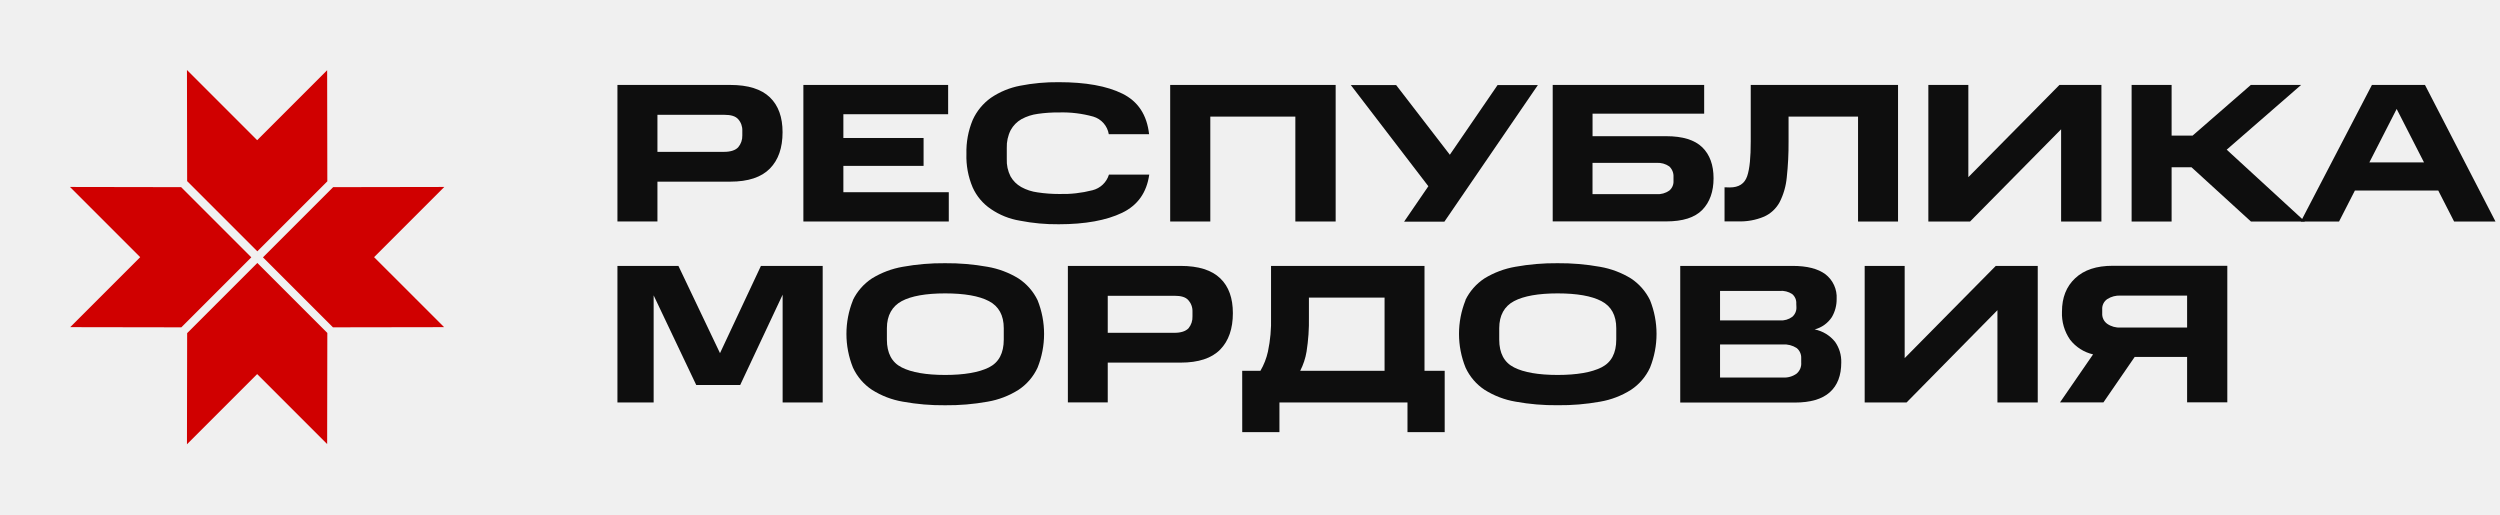
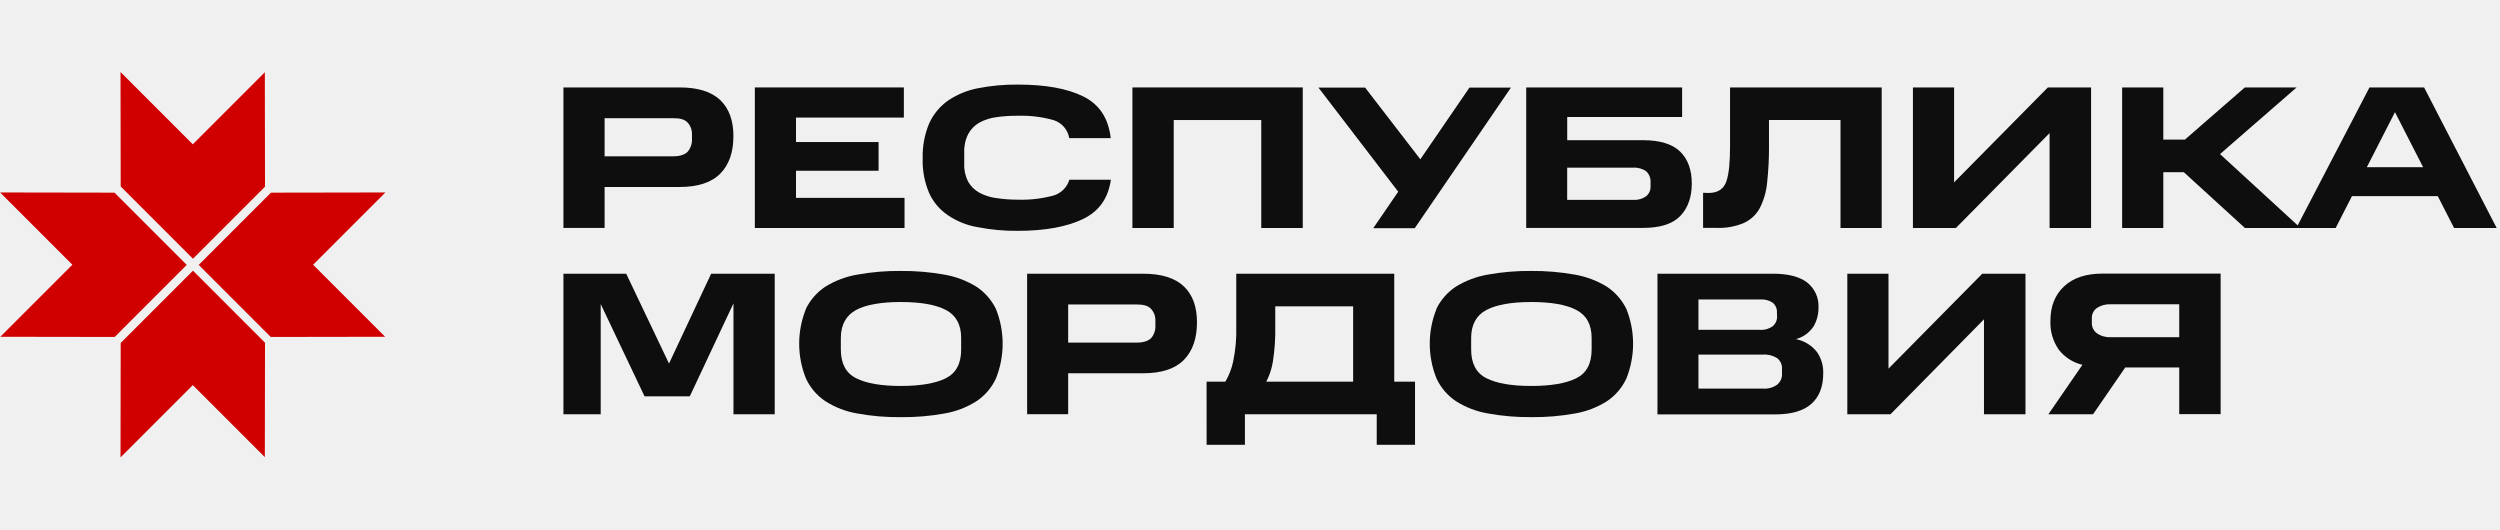
- <svg xmlns="http://www.w3.org/2000/svg" width="350" height="72" viewBox="0 0 350 72" fill="none">
-   <g clip-path="url(#clip0_115_42263)">
-     <path d="M52.373 36.003L62.202 26.174L46.641 26.201L43.762 29.08L42.571 30.271L36.815 36.027L42.553 41.766L43.742 42.955L46.613 45.826L62.172 45.801L52.373 36.003Z" fill="#D00000" />
-     <path d="M19.627 36.003L9.798 26.174L25.359 26.201L28.238 29.08L29.429 30.271L35.185 36.027L29.447 41.766L28.258 42.955L25.387 45.826L9.829 45.801L19.627 36.003Z" fill="#D00000" />
-     <path d="M36.003 19.627L26.174 9.798L26.201 25.359L29.08 28.238L30.271 29.429L36.027 35.185L41.766 29.447L42.955 28.258L45.826 25.387L45.801 9.829L36.003 19.627Z" fill="#D00000" />
-     <path d="M36.003 52.372L26.174 62.201L26.201 46.64L29.08 43.761L30.271 42.57L36.027 36.813L41.766 42.552L42.955 43.742L45.826 46.612L45.801 62.17L36.003 52.372Z" fill="#D00000" />
-     <path d="M102.241 11.892C104.737 11.892 106.582 12.473 107.784 13.627C108.986 14.781 109.559 16.429 109.559 18.503C109.559 20.694 108.978 22.386 107.784 23.6C106.59 24.815 104.746 25.431 102.241 25.431H92.041V31.001H86.441V11.892H102.241ZM103.925 18.291C103.945 17.701 103.737 17.126 103.344 16.685C102.957 16.252 102.319 16.074 101.403 16.074H92.041V21.258H101.382C102.297 21.258 102.962 21.032 103.348 20.62C103.739 20.156 103.944 19.565 103.925 18.959V18.291Z" fill="#0E0E0E" />
-     <path d="M132.739 11.892V15.991H118.072V19.319H129.301V23.223H118.072V26.91H132.83V31.01H112.473V11.892H132.739Z" fill="#0E0E0E" />
-     <path d="M136.176 16.798C136.737 15.556 137.618 14.484 138.728 13.692C139.958 12.858 141.344 12.284 142.804 12.004C144.592 11.653 146.411 11.486 148.234 11.505C151.975 11.505 154.944 12.03 157.132 13.111C159.319 14.191 160.57 16.073 160.873 18.789H155.231C155.137 18.216 154.883 17.681 154.5 17.246C154.116 16.81 153.617 16.491 153.06 16.325C151.491 15.889 149.866 15.693 148.238 15.744C147.255 15.733 146.272 15.799 145.299 15.939C144.493 16.043 143.713 16.296 142.999 16.685C142.369 17.046 141.851 17.572 141.501 18.208C141.107 18.988 140.917 19.855 140.95 20.728V22.256C140.912 23.1 141.093 23.94 141.475 24.694C141.828 25.319 142.346 25.835 142.973 26.186C143.686 26.578 144.466 26.832 145.273 26.936C146.265 27.085 147.266 27.159 148.268 27.158C149.846 27.203 151.423 27.027 152.952 26.633C153.492 26.498 153.988 26.225 154.392 25.841C154.795 25.457 155.092 24.975 155.252 24.442H160.895C160.535 26.962 159.285 28.737 157.097 29.791C154.909 30.845 151.941 31.396 148.225 31.396C146.403 31.415 144.583 31.248 142.795 30.897C141.332 30.659 139.94 30.101 138.719 29.262C137.601 28.509 136.716 27.456 136.167 26.225C135.543 24.744 135.246 23.146 135.299 21.54C135.254 19.915 135.553 18.299 136.176 16.798Z" fill="#0E0E0E" />
-     <path d="M186.992 11.892V31.01H181.349V16.325H169.443V31.01H163.826V11.892H186.992Z" fill="#0E0E0E" />
-     <path d="M199.969 26.073L189.117 11.913H195.463L202.977 21.665L209.657 11.913H215.3L202.217 31.032H196.575L199.969 26.073Z" fill="#0E0E0E" />
-     <path d="M238.583 11.892V15.909H222.957V19.067H233.274C235.575 19.067 237.263 19.592 238.318 20.62C239.373 21.648 239.898 23.11 239.898 24.958C239.898 26.806 239.373 28.307 238.318 29.388C237.263 30.468 235.575 30.997 233.274 30.997H217.379V11.892H238.583ZM234.29 24.772C234.305 24.499 234.26 24.226 234.159 23.972C234.058 23.718 233.903 23.489 233.704 23.301C233.178 22.933 232.542 22.757 231.902 22.802H222.952V27.18H231.902C232.543 27.227 233.179 27.05 233.704 26.681C233.904 26.513 234.061 26.3 234.163 26.059C234.265 25.819 234.308 25.557 234.29 25.297V24.772Z" fill="#0E0E0E" />
-     <path d="M242.165 26.242C243.441 26.242 244.244 25.718 244.604 24.663C244.964 23.609 245.103 22.004 245.103 19.817V11.892H265.725V31.01H260.126V16.325H250.399V19.817C250.412 21.493 250.328 23.167 250.147 24.832C250.037 26.042 249.698 27.22 249.149 28.303C248.667 29.197 247.904 29.907 246.978 30.325C245.814 30.815 244.556 31.043 243.293 30.993H241.436V26.221L242.165 26.242Z" fill="#0E0E0E" />
-     <path d="M275.811 31.01H269.969V11.892H275.568V24.802L288.321 11.892H294.198V31.01H288.555V18.1L275.811 31.01Z" fill="#0E0E0E" />
-     <path d="M304.025 11.892V18.985H306.964L315.115 11.892H322.156L311.738 20.954L322.69 31.01H315.128L306.812 23.418H304.025V31.01H298.426V11.892H304.025Z" fill="#0E0E0E" />
-     <path d="M339.497 11.892L349.367 31.01H343.573L341.355 26.672H329.687L327.469 31.01H322.117L332.07 11.892H339.497ZM339.362 22.737L335.534 15.254L331.71 22.737H339.362Z" fill="#0E0E0E" />
-     <path d="M91.511 41.352V56.341H86.441V37.227H94.979L100.8 49.443L106.53 37.227H115.176V56.341H109.568V41.257L103.626 53.903H97.475L91.511 41.352Z" fill="#0E0E0E" />
-     <path d="M119.403 42.02C120.002 40.788 120.921 39.74 122.064 38.984C123.393 38.167 124.866 37.612 126.404 37.348C128.352 36.997 130.328 36.83 132.307 36.849C134.301 36.832 136.292 37 138.254 37.352C139.792 37.616 141.265 38.171 142.594 38.988C143.74 39.742 144.66 40.791 145.26 42.025C146.475 45.056 146.475 48.438 145.26 51.469C144.678 52.732 143.755 53.808 142.594 54.575C141.272 55.412 139.797 55.976 138.254 56.237C136.296 56.589 134.31 56.756 132.32 56.736C130.341 56.757 128.365 56.59 126.417 56.237C124.874 55.977 123.399 55.412 122.077 54.575C120.918 53.807 119.997 52.731 119.416 51.469C118.195 48.439 118.195 45.054 119.416 42.025L119.403 42.02ZM140.528 45.955C140.528 44.15 139.834 42.879 138.449 42.155C137.065 41.43 135.012 41.075 132.32 41.075C129.629 41.075 127.58 41.439 126.244 42.155C124.907 42.871 124.164 44.15 124.164 45.955V47.534C124.164 49.443 124.858 50.745 126.244 51.439C127.602 52.133 129.655 52.493 132.32 52.493C134.985 52.493 137.06 52.133 138.449 51.439C139.838 50.745 140.528 49.443 140.528 47.534V45.955Z" fill="#0E0E0E" />
-     <path d="M165.284 37.227C167.78 37.227 169.625 37.808 170.831 38.962C172.038 40.116 172.602 41.76 172.602 43.838C172.602 46.007 172.021 47.716 170.831 48.935C169.642 50.154 167.793 50.766 165.284 50.766H155.084V56.332H149.502V37.227H165.284ZM166.947 43.625C166.968 43.035 166.76 42.46 166.365 42.02C165.979 41.587 165.341 41.409 164.425 41.409H155.084V46.593H164.425C165.341 46.593 166.005 46.367 166.395 45.955C166.777 45.486 166.974 44.893 166.947 44.289V43.625Z" fill="#0E0E0E" />
-     <path d="M173.908 51.911H176.461C176.95 51.076 177.304 50.168 177.511 49.222C177.847 47.638 177.992 46.02 177.945 44.402V37.227H199.431V51.911H202.257V60.497H197.048V56.341H179.121V60.497H173.913L173.908 51.911ZM183.249 41.66V44.402C183.28 46.015 183.17 47.628 182.919 49.222C182.763 50.159 182.463 51.066 182.03 51.911H193.84V41.66H183.249Z" fill="#0E0E0E" />
-     <path d="M205.152 42.02C205.751 40.788 206.669 39.74 207.812 38.984C209.142 38.168 210.615 37.613 212.153 37.348C214.101 36.997 216.077 36.83 218.056 36.849C220.05 36.832 222.04 37 224.003 37.352C225.54 37.617 227.013 38.172 228.343 38.988C229.486 39.744 230.405 40.793 231.004 42.025C232.219 45.056 232.219 48.438 231.004 51.469C230.423 52.731 229.502 53.807 228.343 54.575C227.02 55.41 225.545 55.975 224.003 56.237C222.049 56.587 220.067 56.752 218.082 56.731C216.103 56.753 214.126 56.586 212.179 56.232C210.636 55.971 209.161 55.406 207.838 54.571C206.68 53.803 205.758 52.727 205.178 51.465C203.956 48.435 203.956 45.05 205.178 42.02H205.152ZM226.277 45.955C226.277 44.15 225.583 42.879 224.198 42.155C222.813 41.43 220.76 41.075 218.069 41.075C215.378 41.075 213.329 41.439 211.971 42.155C210.612 42.871 209.891 44.15 209.891 45.955V47.534C209.891 49.443 210.585 50.745 211.971 51.439C213.329 52.133 215.382 52.493 218.069 52.493C220.756 52.493 222.809 52.133 224.198 51.439C225.587 50.745 226.277 49.443 226.277 47.534V45.955Z" fill="#0E0E0E" />
-     <path d="M250.98 37.227C252.977 37.227 254.5 37.614 255.551 38.389C256.078 38.794 256.497 39.323 256.773 39.928C257.048 40.533 257.171 41.196 257.131 41.86C257.14 42.746 256.911 43.618 256.466 44.385C255.906 45.241 255.048 45.859 254.057 46.12C255.182 46.346 256.192 46.96 256.909 47.855C257.5 48.697 257.805 49.707 257.777 50.736C257.777 52.566 257.252 53.95 256.171 54.918C255.09 55.885 253.454 56.358 251.266 56.358H235.232V37.227H250.98ZM251.479 42.519C251.498 42.263 251.455 42.006 251.353 41.77C251.252 41.533 251.096 41.325 250.897 41.161C250.383 40.827 249.772 40.675 249.161 40.727H240.806V44.858H249.179C249.798 44.904 250.414 44.727 250.915 44.359C251.116 44.185 251.274 43.967 251.375 43.721C251.476 43.475 251.517 43.209 251.496 42.944L251.479 42.519ZM252.169 50.163C252.184 49.89 252.134 49.617 252.023 49.367C251.912 49.116 251.744 48.896 251.531 48.723C250.955 48.353 250.275 48.178 249.591 48.224H240.806V52.853H249.591C250.271 52.902 250.947 52.715 251.505 52.324C251.735 52.134 251.916 51.891 252.032 51.616C252.148 51.341 252.195 51.042 252.169 50.744V50.163Z" fill="#0E0E0E" />
-     <path d="M266.923 56.341H261.055V37.227H266.654V50.137L279.407 37.227H285.284V56.341H279.641V43.426L266.923 56.341Z" fill="#0E0E0E" />
-     <path d="M298.855 49.972L294.475 56.34H288.398L293.03 49.612C291.753 49.319 290.617 48.594 289.813 47.56C289.013 46.409 288.613 45.026 288.676 43.625C288.676 41.66 289.288 40.107 290.534 38.944C291.78 37.782 293.499 37.209 295.799 37.209H311.824V56.323H306.195V49.972H298.855ZM296.889 41.382C296.224 41.346 295.564 41.52 295.005 41.881C294.775 42.041 294.59 42.258 294.468 42.51C294.347 42.763 294.292 43.042 294.31 43.322V43.859C294.292 44.143 294.347 44.427 294.468 44.684C294.589 44.941 294.774 45.164 295.005 45.33C295.556 45.712 296.219 45.897 296.889 45.855H306.195V41.382H296.889Z" fill="#0E0E0E" />
+ <svg xmlns="http://www.w3.org/2000/svg" width="340" height="72" viewBox="0 0 340 72" fill="none">
+   <g clip-path="url(#clip0_387_67393)">
+     <path d="M42.583 36.003L52.412 26.174L36.851 26.201L33.971 29.08L32.781 30.271L27.024 36.027L32.763 41.766L33.952 42.955L36.822 45.826L52.381 45.801L42.583 36.003Z" fill="#D00000" />
+     <path d="M9.841 36.003L0.012 26.174L15.573 26.201L18.452 29.08L19.643 30.271L25.399 36.027L19.661 41.766L18.471 42.955L15.601 45.826L0.042 45.801L9.841 36.003Z" fill="#D00000" />
+     <path d="M26.219 19.627L16.39 9.798L16.416 25.359L19.296 28.238L20.487 29.429L26.243 35.185L31.981 29.447L33.171 28.258L36.041 25.387L36.017 9.829L26.219 19.627Z" fill="#D00000" />
+     <path d="M26.219 52.372L16.39 62.201L16.416 46.64L19.296 43.761L20.487 42.57L26.243 36.813L31.981 42.552L33.171 43.742L36.041 46.612L36.017 62.17L26.219 52.372Z" fill="#D00000" />
+     <path d="M92.426 11.891C94.922 11.891 96.767 12.472 97.969 13.626C99.171 14.78 99.744 16.428 99.744 18.502C99.744 20.693 99.163 22.385 97.969 23.599C96.775 24.814 94.931 25.43 92.426 25.43H82.226V31H76.627V11.891H92.426ZM94.11 18.29C94.13 17.7 93.922 17.125 93.529 16.684C93.142 16.25 92.504 16.073 91.588 16.073H82.226V21.257H91.567C92.483 21.257 93.147 21.031 93.533 20.619C93.924 20.155 94.129 19.564 94.11 18.958V18.29Z" fill="#0E0E0E" />
+     <path d="M122.924 11.891V15.99H108.257V19.318H119.486V23.222H108.257V26.91H123.015V31.009H102.658V11.891H122.924Z" fill="#0E0E0E" />
+     <path d="M126.361 16.797C126.922 15.555 127.803 14.483 128.913 13.691C130.143 12.857 131.53 12.283 132.989 12.003C134.777 11.652 136.597 11.485 138.419 11.504C142.16 11.504 145.129 12.029 147.317 13.11C149.505 14.19 150.755 16.073 151.059 18.788H145.416C145.322 18.215 145.069 17.68 144.685 17.245C144.301 16.809 143.802 16.49 143.246 16.324C141.677 15.888 140.051 15.692 138.423 15.743C137.44 15.732 136.458 15.797 135.485 15.938C134.678 16.042 133.898 16.295 133.184 16.684C132.554 17.044 132.036 17.571 131.687 18.207C131.292 18.987 131.102 19.854 131.135 20.727V22.255C131.097 23.099 131.278 23.939 131.661 24.693C132.013 25.318 132.531 25.835 133.158 26.185C133.871 26.577 134.652 26.831 135.459 26.935C136.45 27.084 137.451 27.158 138.454 27.157C140.032 27.203 141.608 27.026 143.137 26.632C143.677 26.497 144.174 26.224 144.577 25.84C144.98 25.456 145.277 24.974 145.438 24.441H151.08C150.72 26.962 149.47 28.736 147.282 29.79C145.095 30.844 142.126 31.395 138.41 31.395C136.588 31.414 134.768 31.247 132.98 30.896C131.517 30.658 130.125 30.1 128.904 29.261C127.786 28.508 126.901 27.455 126.352 26.224C125.728 24.743 125.432 23.145 125.484 21.539C125.44 19.914 125.738 18.298 126.361 16.797Z" fill="#0E0E0E" />
+     <path d="M177.175 11.891V31.009H171.532V16.324H159.626V31.009H154.009V11.891H177.175Z" fill="#0E0E0E" />
+     <path d="M190.158 26.072L179.306 11.912H185.652L193.166 21.664L199.846 11.912H205.489L192.406 31.031H186.763L190.158 26.072Z" fill="#0E0E0E" />
+     <path d="M228.768 11.891V15.908H213.142V19.066H223.459C225.76 19.066 227.448 19.591 228.503 20.619C229.558 21.647 230.083 23.109 230.083 24.957C230.083 26.805 229.558 28.306 228.503 29.387C227.448 30.467 225.76 30.996 223.459 30.996H207.564V11.891H228.768ZM224.475 24.771C224.49 24.498 224.446 24.225 224.344 23.971C224.243 23.717 224.088 23.488 223.889 23.3C223.364 22.932 222.728 22.756 222.088 22.801H213.137V27.178H222.088C222.728 27.226 223.364 27.049 223.889 26.68C224.089 26.512 224.247 26.299 224.348 26.058C224.45 25.817 224.494 25.556 224.475 25.296V24.771Z" fill="#0E0E0E" />
+     <path d="M232.348 26.241C233.624 26.241 234.427 25.716 234.787 24.662C235.148 23.608 235.287 22.003 235.287 19.817V11.891H255.909V31.009H250.309V16.324H240.582V19.817C240.596 21.492 240.511 23.166 240.33 24.831C240.22 26.041 239.881 27.219 239.332 28.302C238.85 29.196 238.087 29.906 237.162 30.324C235.997 30.814 234.739 31.042 233.477 30.992H231.619V26.22L232.348 26.241Z" fill="#0E0E0E" />
+     <path d="M266 31.009H260.158V11.891H265.757V24.801L278.51 11.891H284.387V31.009H278.744V18.099L266 31.009Z" fill="#0E0E0E" />
+     <path d="M294.21 11.891V18.984H297.149L305.3 11.891H312.341L301.923 20.953L312.875 31.009H305.313L296.997 23.417H294.21V31.009H288.611V11.891H294.21Z" fill="#0E0E0E" />
+     <path d="M329.678 11.891L339.548 31.009H333.754L331.536 26.671H319.868L317.65 31.009H312.298L322.251 11.891H329.678ZM329.543 22.736L325.715 15.253L321.891 22.736H329.543Z" fill="#0E0E0E" />
+     <path d="M81.696 41.351V56.34H76.627V37.226H85.164L90.985 49.442L96.715 37.226H105.361V56.34H99.753V41.256L93.811 53.902H87.66L81.696 41.351Z" fill="#0E0E0E" />
+     <path d="M109.592 42.019C110.191 40.787 111.11 39.739 112.253 38.983C113.582 38.166 115.055 37.611 116.593 37.347C118.541 36.996 120.517 36.829 122.496 36.848C124.49 36.831 126.481 36.999 128.443 37.351C129.981 37.615 131.454 38.17 132.784 38.987C133.929 39.742 134.849 40.791 135.449 42.024C136.664 45.055 136.664 48.437 135.449 51.468C134.867 52.731 133.944 53.807 132.784 54.574C131.461 55.411 129.986 55.975 128.443 56.236C126.485 56.588 124.499 56.755 122.509 56.735C120.53 56.756 118.554 56.589 116.606 56.236C115.063 55.976 113.588 55.411 112.266 54.574C111.107 53.806 110.186 52.73 109.605 51.468C108.384 48.438 108.384 45.053 109.605 42.024L109.592 42.019ZM130.717 45.954C130.717 44.149 130.023 42.878 128.638 42.154C127.254 41.429 125.201 41.074 122.509 41.074C119.818 41.074 117.77 41.438 116.433 42.154C115.096 42.87 114.354 44.149 114.354 45.954V47.533C114.354 49.442 115.047 50.743 116.433 51.438C117.791 52.132 119.844 52.492 122.509 52.492C125.175 52.492 127.249 52.132 128.638 51.438C130.027 50.743 130.717 49.442 130.717 47.533V45.954Z" fill="#0E0E0E" />
+     <path d="M155.471 37.226C157.967 37.226 159.812 37.807 161.019 38.961C162.225 40.115 162.789 41.759 162.789 43.837C162.789 46.006 162.208 47.715 161.019 48.934C159.829 50.154 157.98 50.765 155.471 50.765H145.271V56.331H139.689V37.226H155.471ZM157.134 43.624C157.155 43.034 156.947 42.459 156.552 42.019C156.166 41.586 155.528 41.408 154.612 41.408H145.271V46.592H154.612C155.528 46.592 156.192 46.366 156.583 45.954C156.965 45.485 157.161 44.892 157.134 44.288V43.624Z" fill="#0E0E0E" />
+     <path d="M164.095 51.91H166.648C167.137 51.075 167.491 50.167 167.698 49.221C168.034 47.637 168.179 46.019 168.132 44.401V37.226H189.618V51.91H192.443V60.496H187.235V56.34H169.308V60.496H164.1L164.095 51.91ZM173.436 41.659V44.401C173.467 46.014 173.357 47.627 173.106 49.221C172.95 50.158 172.65 51.065 172.216 51.91H184.027V41.659H173.436Z" fill="#0E0E0E" />
+     <path d="M195.337 42.019C195.936 40.787 196.855 39.739 197.998 38.983C199.328 38.167 200.801 37.612 202.338 37.347C204.286 36.996 206.262 36.829 208.241 36.848C210.235 36.831 212.226 36.999 214.188 37.351C215.725 37.617 217.198 38.172 218.528 38.987C219.671 39.743 220.59 40.792 221.189 42.024C222.404 45.055 222.404 48.437 221.189 51.468C220.608 52.73 219.687 53.806 218.528 54.574C217.206 55.409 215.73 55.974 214.188 56.236C212.234 56.586 210.252 56.751 208.267 56.73C206.288 56.752 204.312 56.585 202.364 56.231C200.822 55.97 199.346 55.405 198.024 54.57C196.865 53.802 195.944 52.726 195.363 51.464C194.142 48.434 194.142 45.049 195.363 42.019H195.337ZM216.462 45.954C216.462 44.149 215.768 42.878 214.383 42.154C212.998 41.429 210.945 41.074 208.254 41.074C205.563 41.074 203.514 41.438 202.156 42.154C200.797 42.87 200.077 44.149 200.077 45.954V47.533C200.077 49.442 200.77 50.743 202.156 51.438C203.514 52.132 205.567 52.492 208.254 52.492C210.941 52.492 212.994 52.132 214.383 51.438C215.772 50.743 216.462 49.442 216.462 47.533V45.954Z" fill="#0E0E0E" />
+     <path d="M241.163 37.226C243.16 37.226 244.683 37.613 245.734 38.388C246.261 38.794 246.681 39.322 246.956 39.927C247.232 40.532 247.354 41.195 247.314 41.859C247.324 42.745 247.094 43.617 246.65 44.384C246.089 45.24 245.231 45.858 244.241 46.119C245.365 46.345 246.375 46.959 247.092 47.854C247.684 48.696 247.988 49.706 247.96 50.735C247.96 52.566 247.435 53.949 246.354 54.917C245.274 55.884 243.637 56.357 241.45 56.357H225.416V37.226H241.163ZM241.662 42.518C241.681 42.262 241.638 42.005 241.537 41.769C241.435 41.532 241.279 41.324 241.081 41.16C240.566 40.826 239.955 40.674 239.344 40.727H230.989V44.856H239.362C239.982 44.903 240.597 44.726 241.098 44.358C241.299 44.184 241.457 43.966 241.558 43.72C241.659 43.474 241.701 43.208 241.68 42.943L241.662 42.518ZM242.352 50.162C242.367 49.889 242.317 49.616 242.206 49.365C242.095 49.115 241.927 48.895 241.714 48.722C241.138 48.352 240.458 48.177 239.774 48.223H230.989V52.852H239.774C240.454 52.901 241.13 52.714 241.688 52.323C241.919 52.133 242.099 51.89 242.215 51.615C242.331 51.34 242.378 51.041 242.352 50.743V50.162Z" fill="#0E0E0E" />
+     <path d="M257.104 56.34H251.236V37.226H256.835V50.136L269.588 37.226H275.465V56.34H269.822V43.425L257.104 56.34Z" fill="#0E0E0E" />
+     <path d="M289.036 49.972L284.656 56.34H278.58L283.211 49.612C281.934 49.319 280.798 48.594 279.995 47.56C279.194 46.409 278.794 45.026 278.858 43.625C278.858 41.66 279.47 40.107 280.715 38.944C281.961 37.782 283.68 37.209 285.98 37.209H302.006V56.323H296.376V49.972H289.036ZM287.07 41.382C286.405 41.346 285.745 41.52 285.186 41.881C284.956 42.041 284.771 42.258 284.65 42.51C284.528 42.763 284.473 43.042 284.492 43.322V43.859C284.474 44.143 284.528 44.427 284.649 44.684C284.771 44.941 284.955 45.164 285.186 45.33C285.737 45.712 286.401 45.897 287.07 45.855H296.376V41.382H287.07Z" fill="#0E0E0E" />
  </g>
  <defs>
-     <clipPath id="clip0_115_42263">
-       <rect width="349.366" height="72" fill="white" />
+     <clipPath id="clip0_387_67393">
+       <rect width="340" height="72" fill="white" />
    </clipPath>
  </defs>
</svg>
